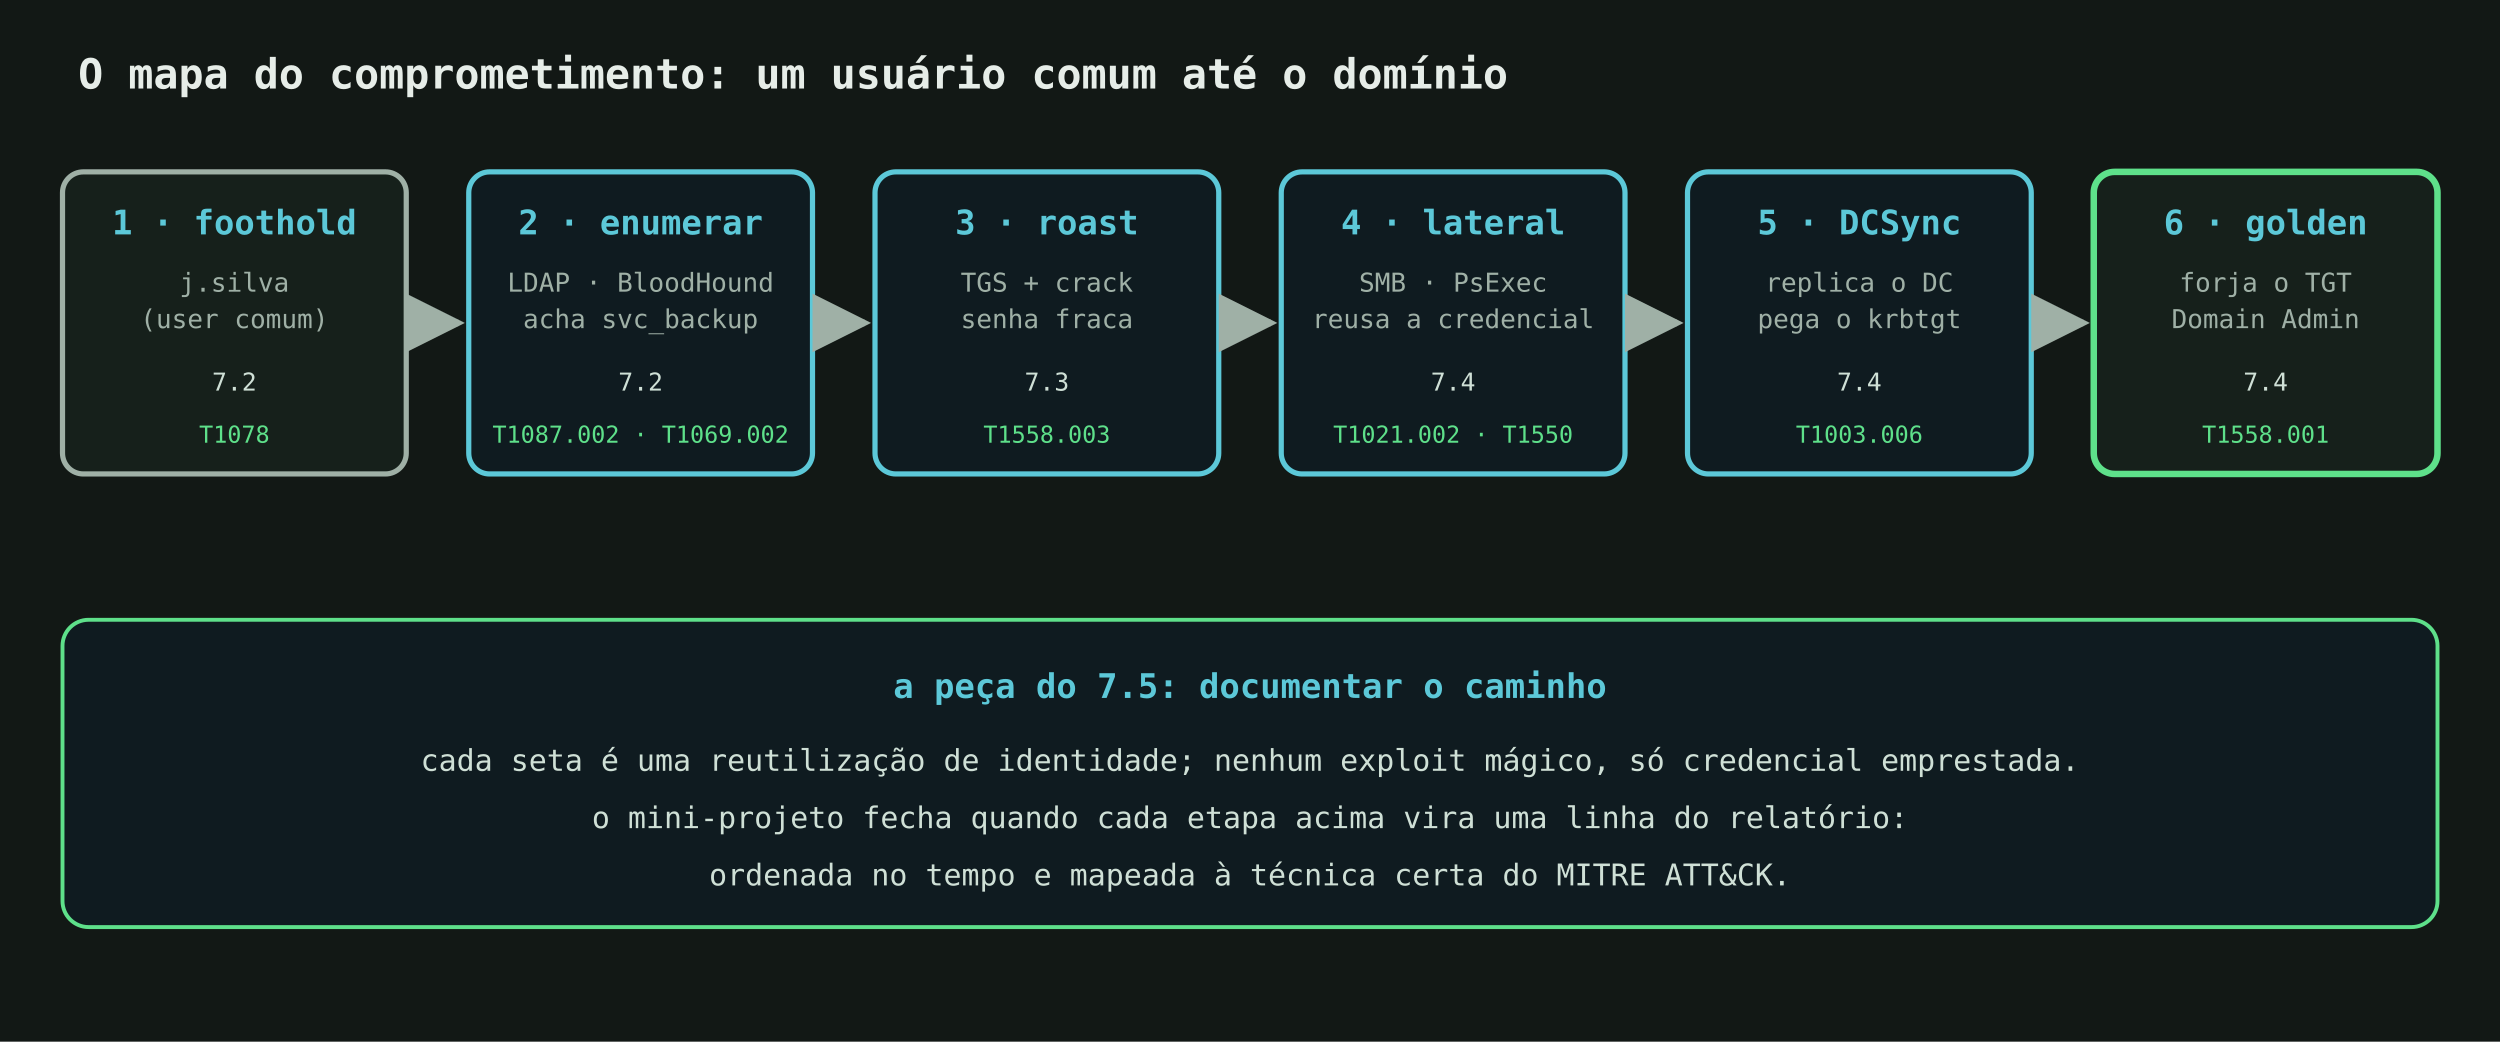
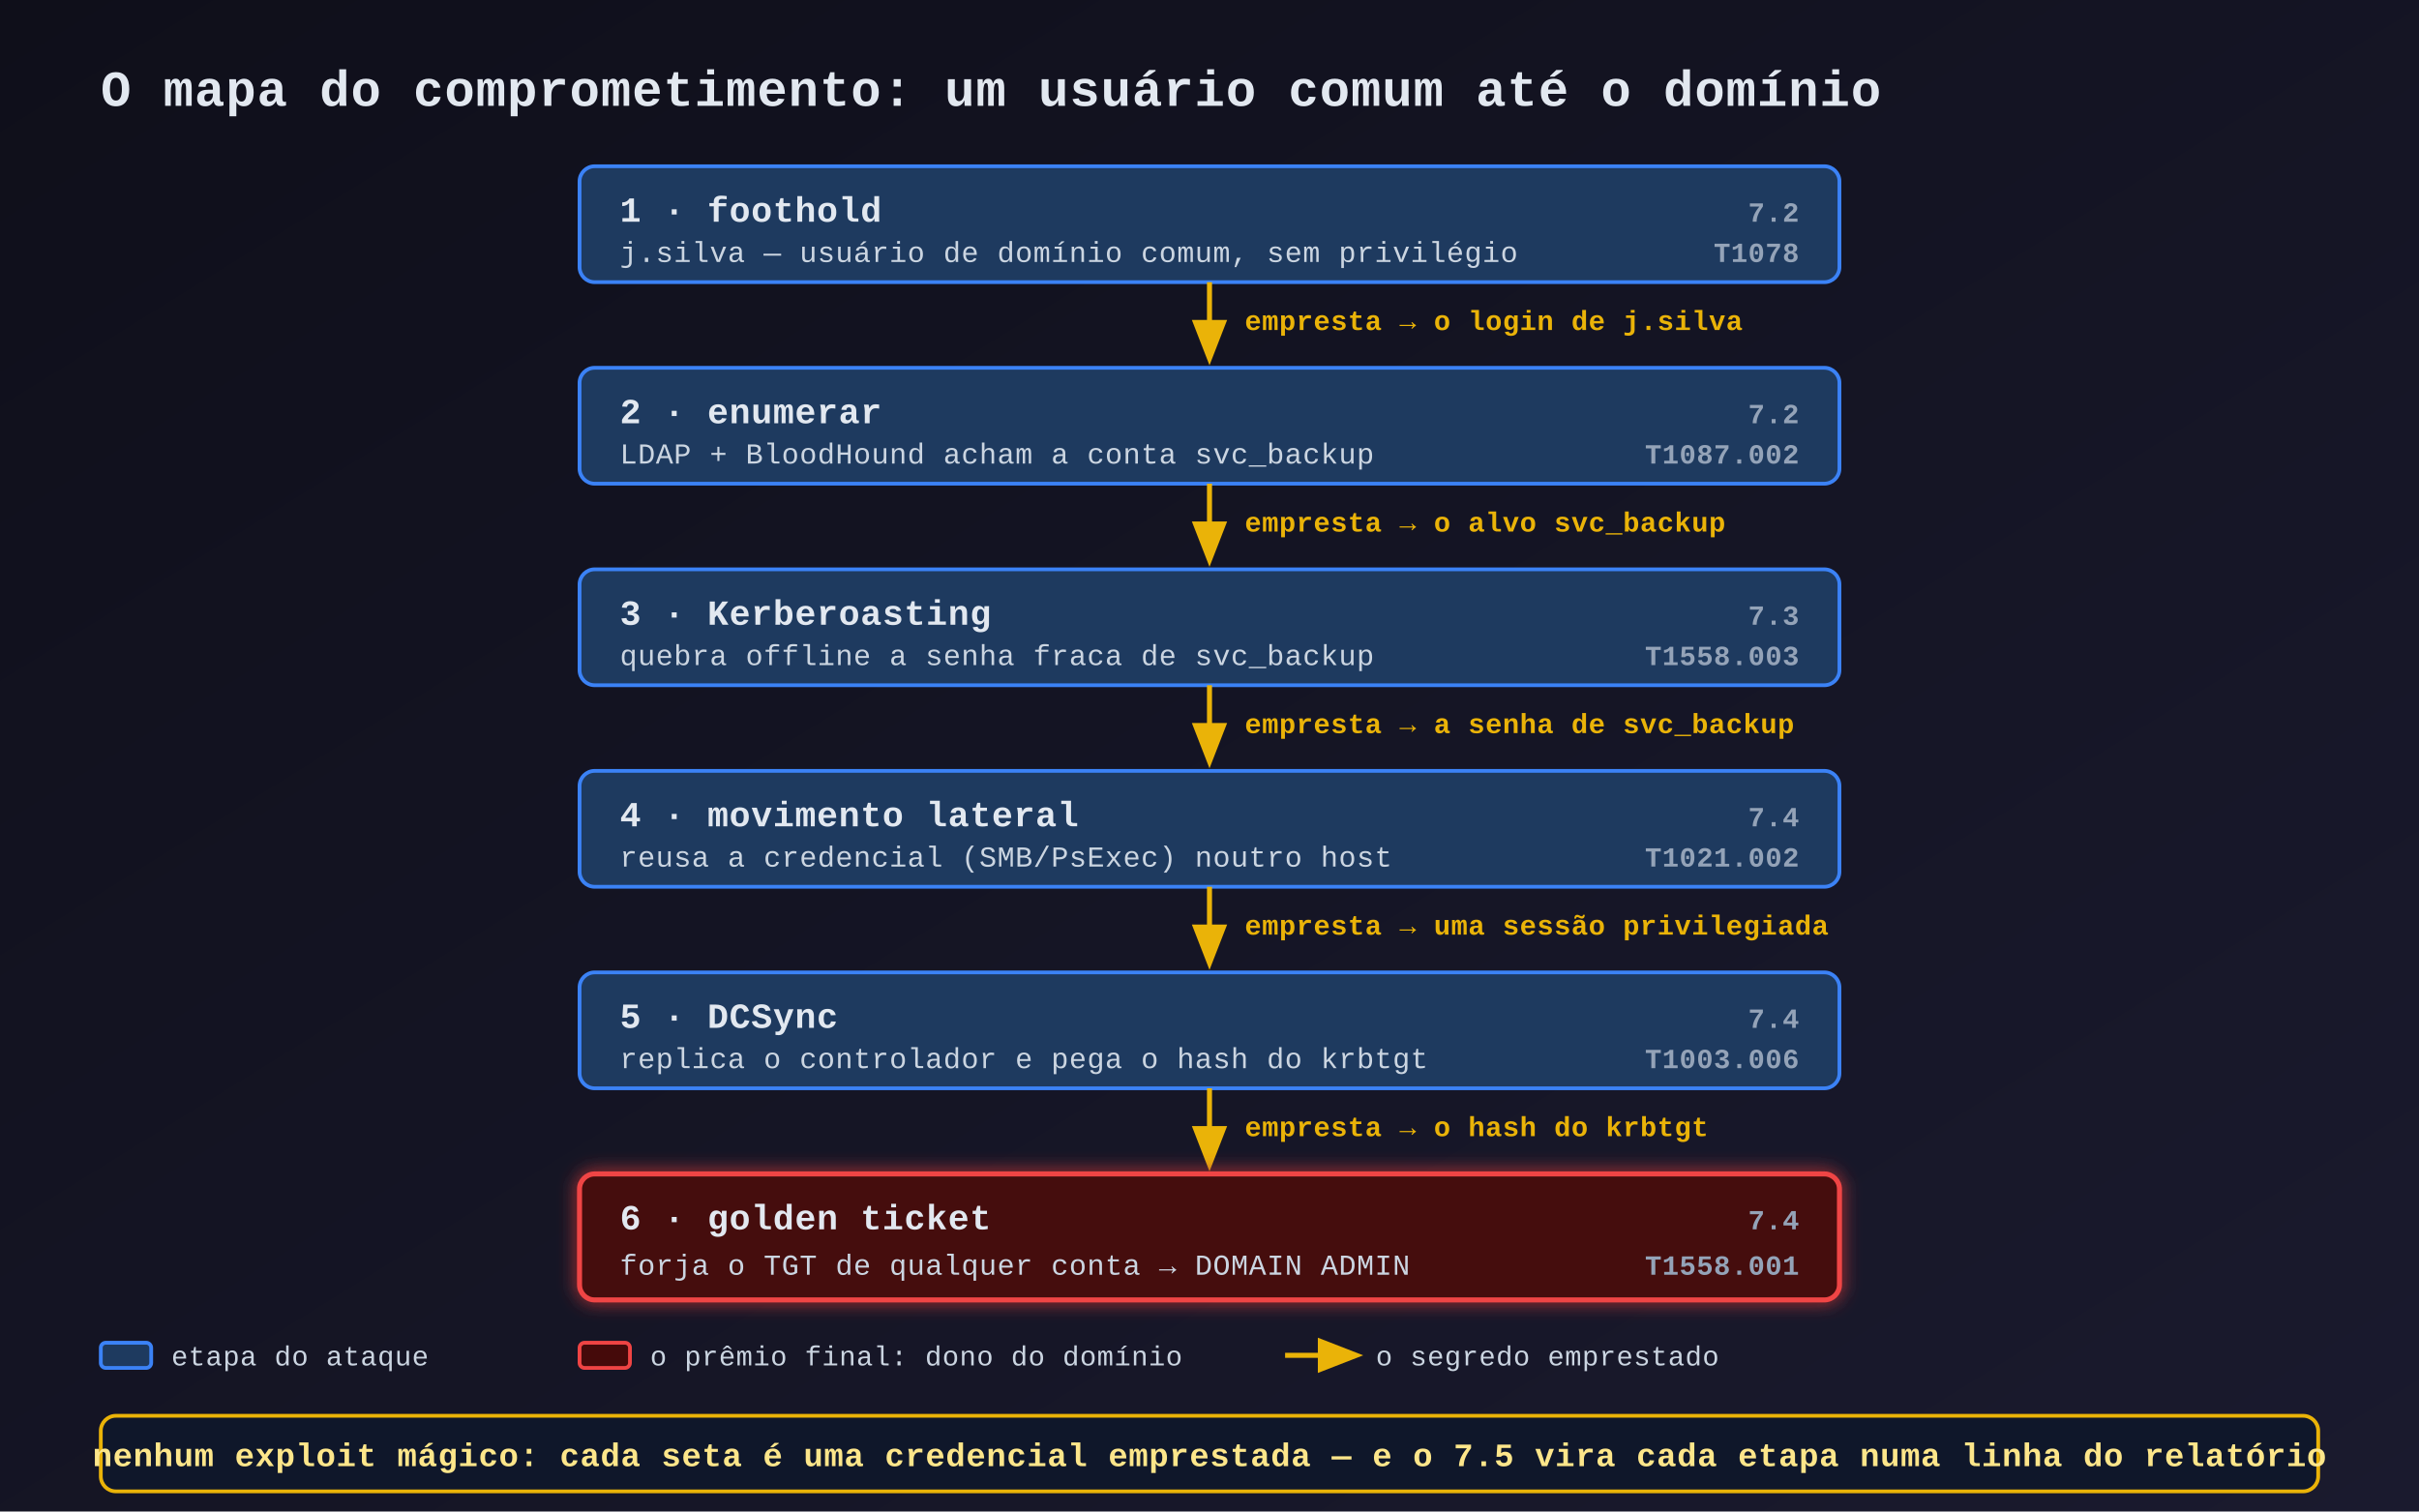
- <svg xmlns="http://www.w3.org/2000/svg" viewBox="0 0 960 400" role="img" aria-labelledby="t d">
+ <svg xmlns="http://www.w3.org/2000/svg" viewBox="0 0 960 600" width="960" height="600" role="img" aria-labelledby="t d">
  <style>
-     text { font-family: ui-monospace, "DejaVu Sans Mono", Menlo, Consolas, monospace; fill: #e6ede8; }
-     .t { font-size: 16px; font-weight: 700; }
-     .st { font-size: 13px; font-weight: 700; fill: #5cc8d8; }
-     .lab { font-size: 10px; fill: #9fb0a6; }
-     .mod { font-size: 9.5px; fill: #cfe0d6; }
-     .mit { font-size: 9px; fill: #5ee08a; }
-     .box { fill: #0f1b20; stroke: #5cc8d8; stroke-width: 2; }
-     .start { fill: #16201b; stroke: #9fb0a6; stroke-width: 2; }
-     .win { fill: #16201b; stroke: #5ee08a; stroke-width: 2.5; }
-     .flow { stroke: #9fb0a6; stroke-width: 2.5; fill: none; marker-end: url(#ac); }
-     .rule { font-size: 11.5px; fill: #cfe0d6; }
+     text { font-family: 'SF Mono','Fira Code','Cascadia Code','Courier New',monospace; fill: #e2e8f0; letter-spacing: 0.02em; }
+     .title { font-size: 20px; font-weight: 700; }
+     .stage { font-size: 14px; font-weight: 700; }
+     .desc  { font-size: 11.5px; fill: #cbd5e1; }
+     .tag   { font-size: 11px; font-weight: 700; fill: #94a3b8; }
+     .lend  { font-size: 10px; fill: #475569; }
+     .secret { font-size: 11px; font-weight: 700; fill: #eab308; }
+     .lg    { font-size: 11px; fill: #cbd5e1; }
+     .banner { font-size: 13px; font-weight: 700; fill: #fde68a; }
  </style>
  <defs>
-     <marker id="ac" markerWidth="10" markerHeight="10" refX="8" refY="4.5" orient="auto">
-       <path d="M0,0 L9,4.5 L0,9 z" fill="#9fb0a6" />
+     <linearGradient id="bg-grad" x1="0%" y1="0%" x2="100%" y2="100%">
+       <stop offset="0%" stop-color="#0f0f1a" />
+       <stop offset="100%" stop-color="#1a1a2e" />
+     </linearGradient>
+     <marker id="a-secret" markerWidth="9" markerHeight="7" refX="7.5" refY="3.5" orient="auto">
+       <polygon points="0 0, 9 3.5, 0 7" fill="#eab308" />
    </marker>
+     <filter id="glow-red" x="-40%" y="-40%" width="180%" height="180%">
+       <feGaussianBlur stdDeviation="3.5" result="b" />
+       <feMerge>
+         <feMergeNode in="b" />
+         <feMergeNode in="SourceGraphic" />
+       </feMerge>
+     </filter>
  </defs>
-   <rect width="960" height="400" fill="#121815" />
-   <text class="t" x="30" y="34">O mapa do comprometimento: um usuário comum até o domínio</text>
-   <rect class="start" x="24" y="66" width="132" height="116" rx="8" />
-   <text class="st" x="90" y="90" text-anchor="middle" fill="#9fb0a6">1 · foothold</text>
-   <text class="lab" x="90" y="112" text-anchor="middle">j.silva</text>
-   <text class="lab" x="90" y="126" text-anchor="middle">(user comum)</text>
-   <text class="mod" x="90" y="150" text-anchor="middle">7.2</text>
-   <text class="mit" x="90" y="170" text-anchor="middle">T1078</text>
-   <rect class="box" x="180" y="66" width="132" height="116" rx="8" />
-   <text class="st" x="246" y="90" text-anchor="middle">2 · enumerar</text>
-   <text class="lab" x="246" y="112" text-anchor="middle">LDAP · BloodHound</text>
-   <text class="lab" x="246" y="126" text-anchor="middle">acha svc_backup</text>
-   <text class="mod" x="246" y="150" text-anchor="middle">7.2</text>
-   <text class="mit" x="246" y="170" text-anchor="middle">T1087.002 · T1069.002</text>
-   <rect class="box" x="336" y="66" width="132" height="116" rx="8" />
-   <text class="st" x="402" y="90" text-anchor="middle">3 · roast</text>
-   <text class="lab" x="402" y="112" text-anchor="middle">TGS + crack</text>
-   <text class="lab" x="402" y="126" text-anchor="middle">senha fraca</text>
-   <text class="mod" x="402" y="150" text-anchor="middle">7.3</text>
-   <text class="mit" x="402" y="170" text-anchor="middle">T1558.003</text>
-   <rect class="box" x="492" y="66" width="132" height="116" rx="8" />
-   <text class="st" x="558" y="90" text-anchor="middle">4 · lateral</text>
-   <text class="lab" x="558" y="112" text-anchor="middle">SMB · PsExec</text>
-   <text class="lab" x="558" y="126" text-anchor="middle">reusa a credencial</text>
-   <text class="mod" x="558" y="150" text-anchor="middle">7.4</text>
-   <text class="mit" x="558" y="170" text-anchor="middle">T1021.002 · T1550</text>
-   <rect class="box" x="648" y="66" width="132" height="116" rx="8" />
-   <text class="st" x="714" y="90" text-anchor="middle">5 · DCSync</text>
-   <text class="lab" x="714" y="112" text-anchor="middle">replica o DC</text>
-   <text class="lab" x="714" y="126" text-anchor="middle">pega o krbtgt</text>
-   <text class="mod" x="714" y="150" text-anchor="middle">7.4</text>
-   <text class="mit" x="714" y="170" text-anchor="middle">T1003.006</text>
-   <rect class="win" x="804" y="66" width="132" height="116" rx="8" />
-   <text class="st" x="870" y="90" text-anchor="middle" fill="#5ee08a">6 · golden</text>
-   <text class="lab" x="870" y="112" text-anchor="middle">forja o TGT</text>
-   <text class="lab" x="870" y="126" text-anchor="middle">Domain Admin</text>
-   <text class="mod" x="870" y="150" text-anchor="middle">7.4</text>
-   <text class="mit" x="870" y="170" text-anchor="middle">T1558.001</text>
-   <path class="flow" d="M158 124 L176 124" />
-   <path class="flow" d="M314 124 L332 124" />
-   <path class="flow" d="M470 124 L488 124" />
-   <path class="flow" d="M626 124 L644 124" />
-   <path class="flow" d="M782 124 L800 124" />
-   <rect x="24" y="238" width="912" height="118" rx="10" fill="#0f1b20" stroke="#5ee08a" stroke-width="1.5" />
-   <text class="st" x="480" y="268" text-anchor="middle" fill="#5ee08a">a peça do 7.5: documentar o caminho</text>
-   <text class="rule" x="480" y="296" text-anchor="middle">cada seta é uma reutilização de identidade; nenhum exploit mágico, só credencial emprestada.</text>
-   <text class="rule" x="480" y="318" text-anchor="middle">o mini-projeto fecha quando cada etapa acima vira uma linha do relatório:</text>
-   <text class="rule" x="480" y="340" text-anchor="middle">ordenada no tempo e mapeada à técnica certa do MITRE ATT&amp;CK.</text>
+   <rect width="960" height="600" fill="url(#bg-grad)" />
+   <text class="title" x="40" y="42">O mapa do comprometimento: um usuário comum até o domínio</text>
+   <rect x="230" y="66" width="500" height="46" rx="6" fill="#1e3a5f" stroke="#3b82f6" stroke-width="1.5" />
+   <text class="stage" x="246" y="88">1 · foothold</text>
+   <text class="desc" x="246" y="104">j.silva — usuário de domínio comum, sem privilégio</text>
+   <text class="tag" x="714" y="88" text-anchor="end">7.2</text>
+   <text class="tag" x="714" y="104" text-anchor="end" fill="#34d399">T1078</text>
+   <path d="M480,112 L480,142" stroke="#eab308" stroke-width="2" fill="none" marker-end="url(#a-secret)" />
+   <text class="secret" x="494" y="131">empresta → o login de j.silva</text>
+   <rect x="230" y="146" width="500" height="46" rx="6" fill="#1e3a5f" stroke="#3b82f6" stroke-width="1.5" />
+   <text class="stage" x="246" y="168">2 · enumerar</text>
+   <text class="desc" x="246" y="184">LDAP + BloodHound acham a conta svc_backup</text>
+   <text class="tag" x="714" y="168" text-anchor="end">7.2</text>
+   <text class="tag" x="714" y="184" text-anchor="end" fill="#34d399">T1087.002</text>
+   <path d="M480,192 L480,222" stroke="#eab308" stroke-width="2" fill="none" marker-end="url(#a-secret)" />
+   <text class="secret" x="494" y="211">empresta → o alvo svc_backup</text>
+   <rect x="230" y="226" width="500" height="46" rx="6" fill="#1e3a5f" stroke="#3b82f6" stroke-width="1.5" />
+   <text class="stage" x="246" y="248">3 · Kerberoasting</text>
+   <text class="desc" x="246" y="264">quebra offline a senha fraca de svc_backup</text>
+   <text class="tag" x="714" y="248" text-anchor="end">7.3</text>
+   <text class="tag" x="714" y="264" text-anchor="end" fill="#34d399">T1558.003</text>
+   <path d="M480,272 L480,302" stroke="#eab308" stroke-width="2" fill="none" marker-end="url(#a-secret)" />
+   <text class="secret" x="494" y="291">empresta → a senha de svc_backup</text>
+   <rect x="230" y="306" width="500" height="46" rx="6" fill="#1e3a5f" stroke="#3b82f6" stroke-width="1.5" />
+   <text class="stage" x="246" y="328">4 · movimento lateral</text>
+   <text class="desc" x="246" y="344">reusa a credencial (SMB/PsExec) noutro host</text>
+   <text class="tag" x="714" y="328" text-anchor="end">7.4</text>
+   <text class="tag" x="714" y="344" text-anchor="end" fill="#34d399">T1021.002</text>
+   <path d="M480,352 L480,382" stroke="#eab308" stroke-width="2" fill="none" marker-end="url(#a-secret)" />
+   <text class="secret" x="494" y="371">empresta → uma sessão privilegiada</text>
+   <rect x="230" y="386" width="500" height="46" rx="6" fill="#1e3a5f" stroke="#3b82f6" stroke-width="1.5" />
+   <text class="stage" x="246" y="408">5 · DCSync</text>
+   <text class="desc" x="246" y="424">replica o controlador e pega o hash do krbtgt</text>
+   <text class="tag" x="714" y="408" text-anchor="end">7.4</text>
+   <text class="tag" x="714" y="424" text-anchor="end" fill="#34d399">T1003.006</text>
+   <path d="M480,432 L480,462" stroke="#eab308" stroke-width="2" fill="none" marker-end="url(#a-secret)" />
+   <text class="secret" x="494" y="451">empresta → o hash do krbtgt</text>
+   <rect x="230" y="466" width="500" height="50" rx="6" fill="#450a0a" stroke="#ef4444" stroke-width="2" filter="url(#glow-red)" />
+   <text class="stage" x="246" y="488" fill="#fca5a5">6 · golden ticket</text>
+   <text class="desc" x="246" y="506" fill="#fecaca">forja o TGT de qualquer conta → DOMAIN ADMIN</text>
+   <text class="tag" x="714" y="488" text-anchor="end">7.4</text>
+   <text class="tag" x="714" y="506" text-anchor="end" fill="#34d399">T1558.001</text>
+   <g transform="translate(40,544)">
+     <rect x="0" y="-11" width="20" height="10" rx="2" fill="#1e3a5f" stroke="#3b82f6" stroke-width="1.5" />
+     <text class="lg" x="28" y="-2">etapa do ataque</text>
+     <rect x="190" y="-11" width="20" height="10" rx="2" fill="#450a0a" stroke="#ef4444" stroke-width="1.5" />
+     <text class="lg" x="218" y="-2">o prêmio final: dono do domínio</text>
+     <line x1="470" y1="-6" x2="498" y2="-6" stroke="#eab308" stroke-width="2" marker-end="url(#a-secret)" />
+     <text class="lg" x="506" y="-2">o segredo emprestado</text>
+   </g>
+   <rect x="40" y="562" width="880" height="30" rx="6" fill="#0f172a" stroke="#eab308" stroke-width="1.5" />
+   <text class="banner" x="480" y="582" text-anchor="middle">nenhum exploit mágico: cada seta é uma credencial emprestada — e o 7.5 vira cada etapa numa linha do relatório</text>
</svg>
